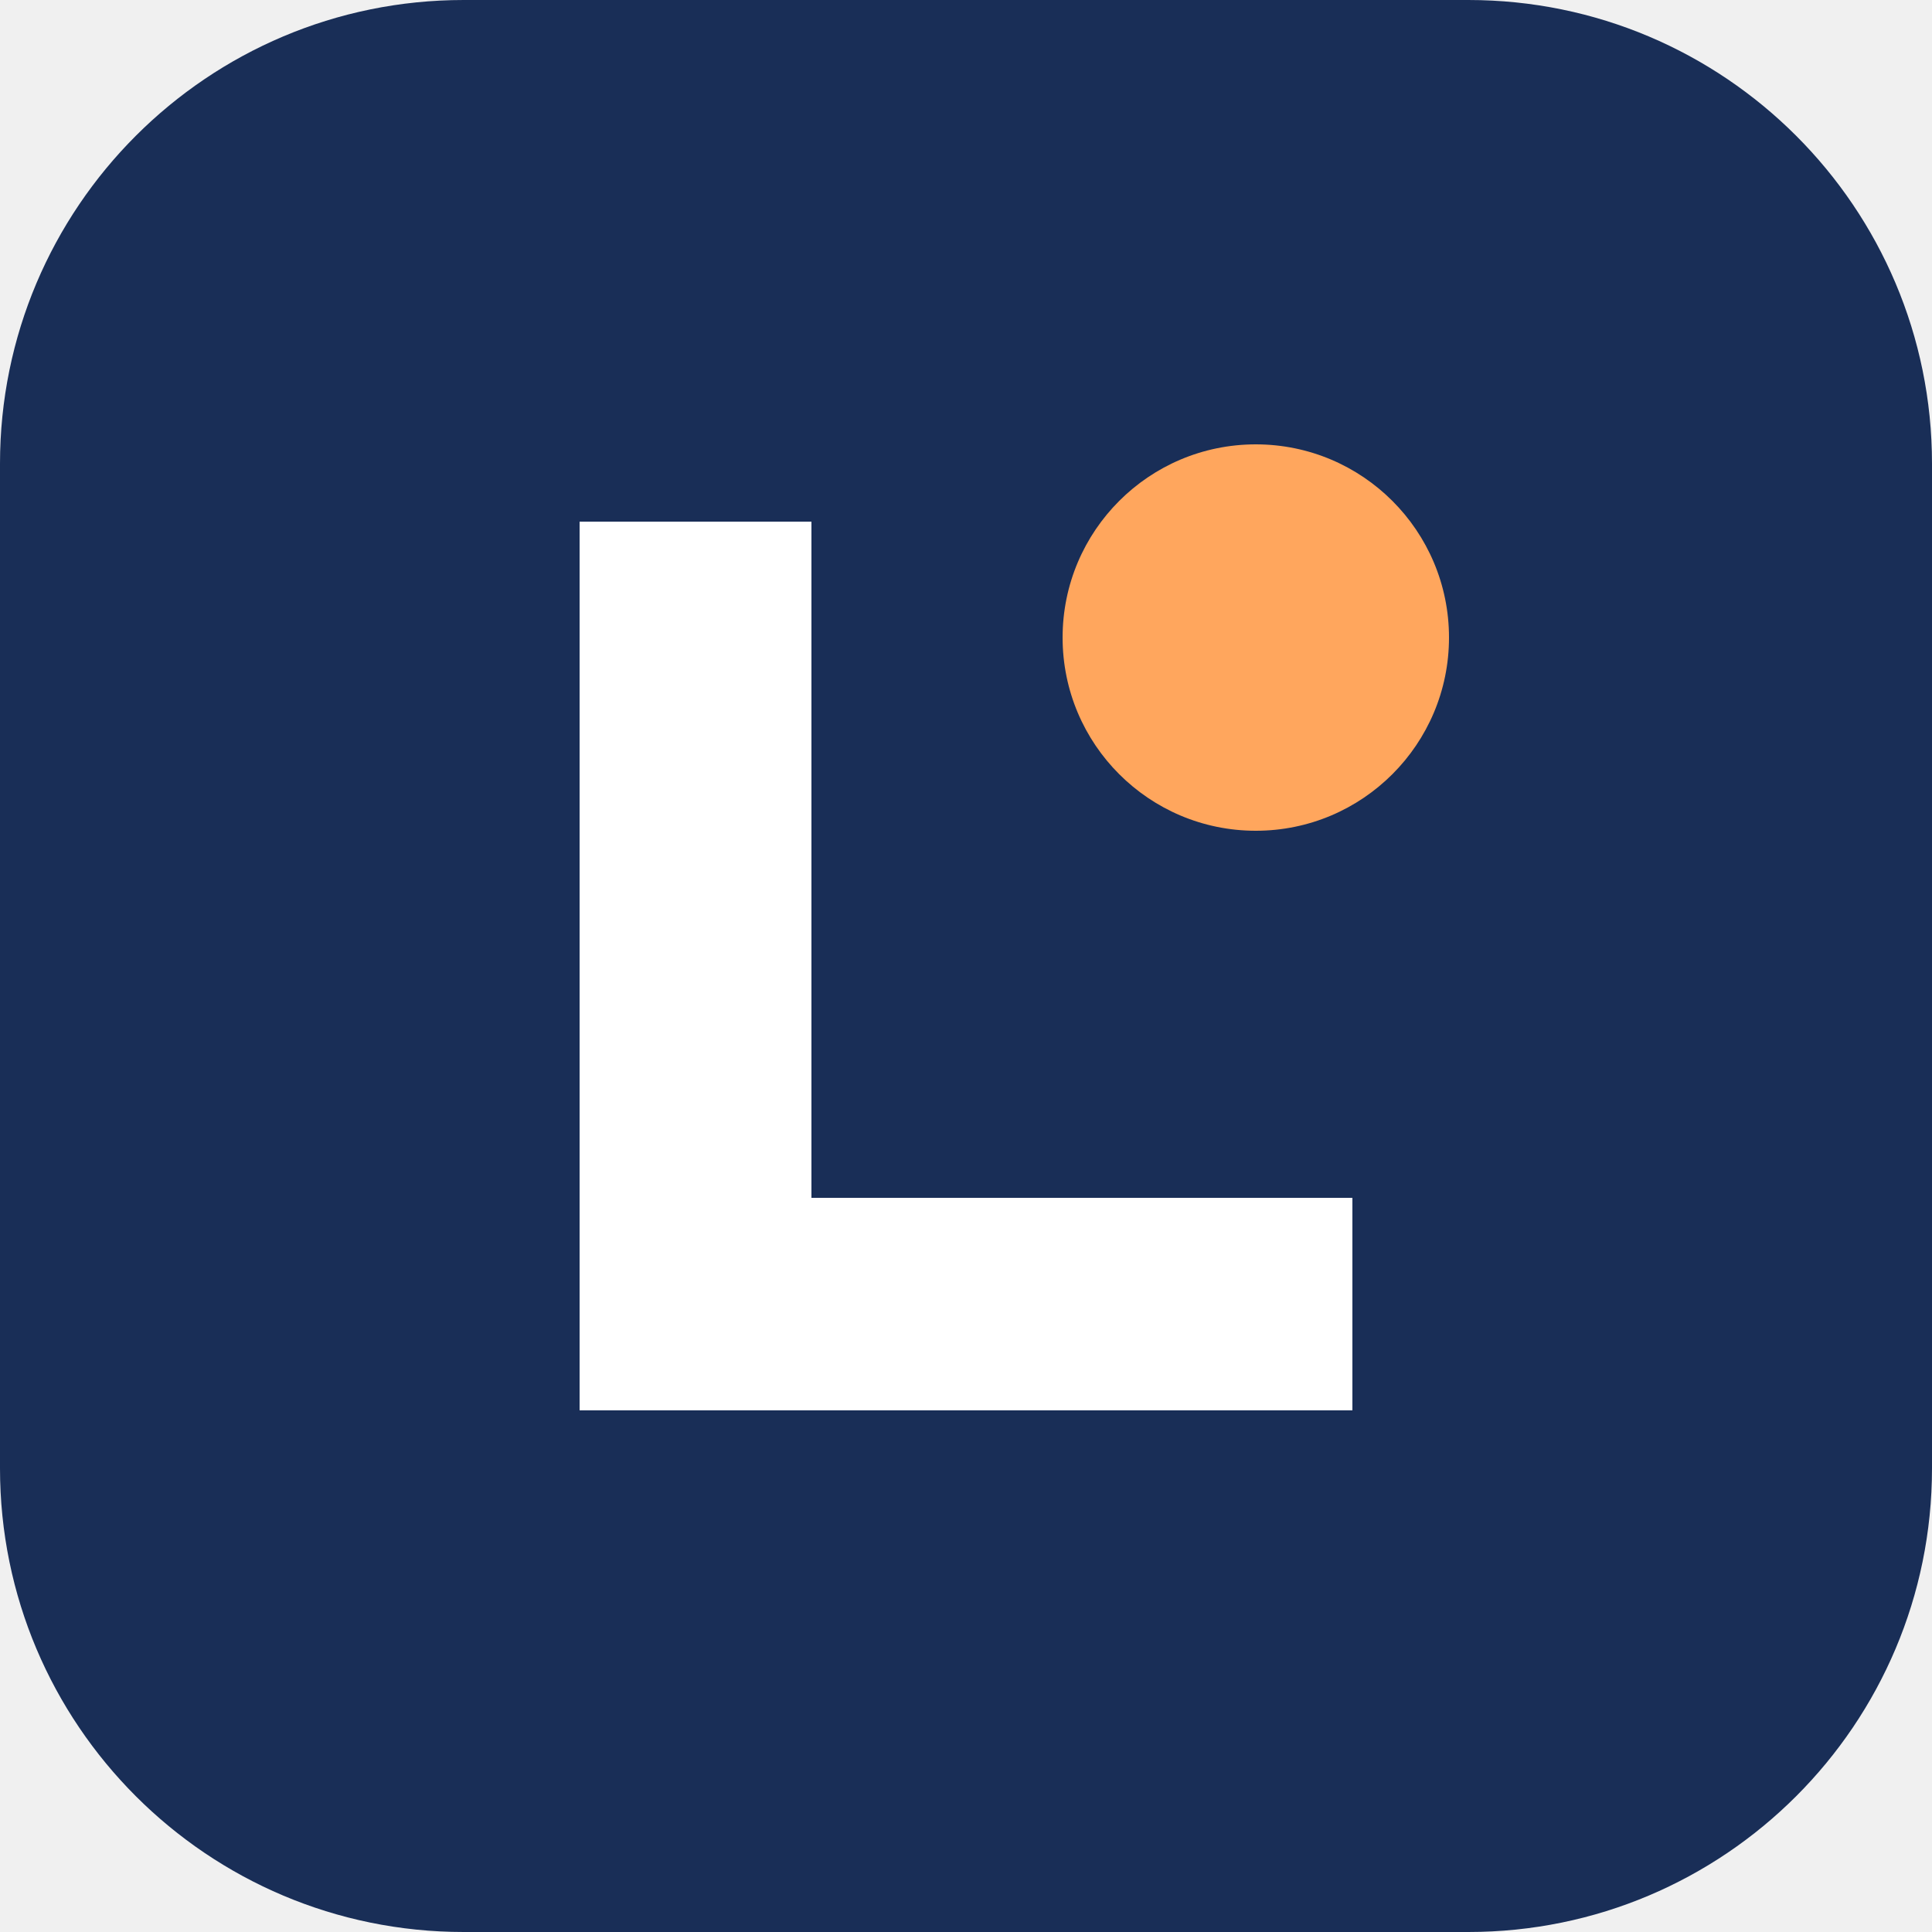
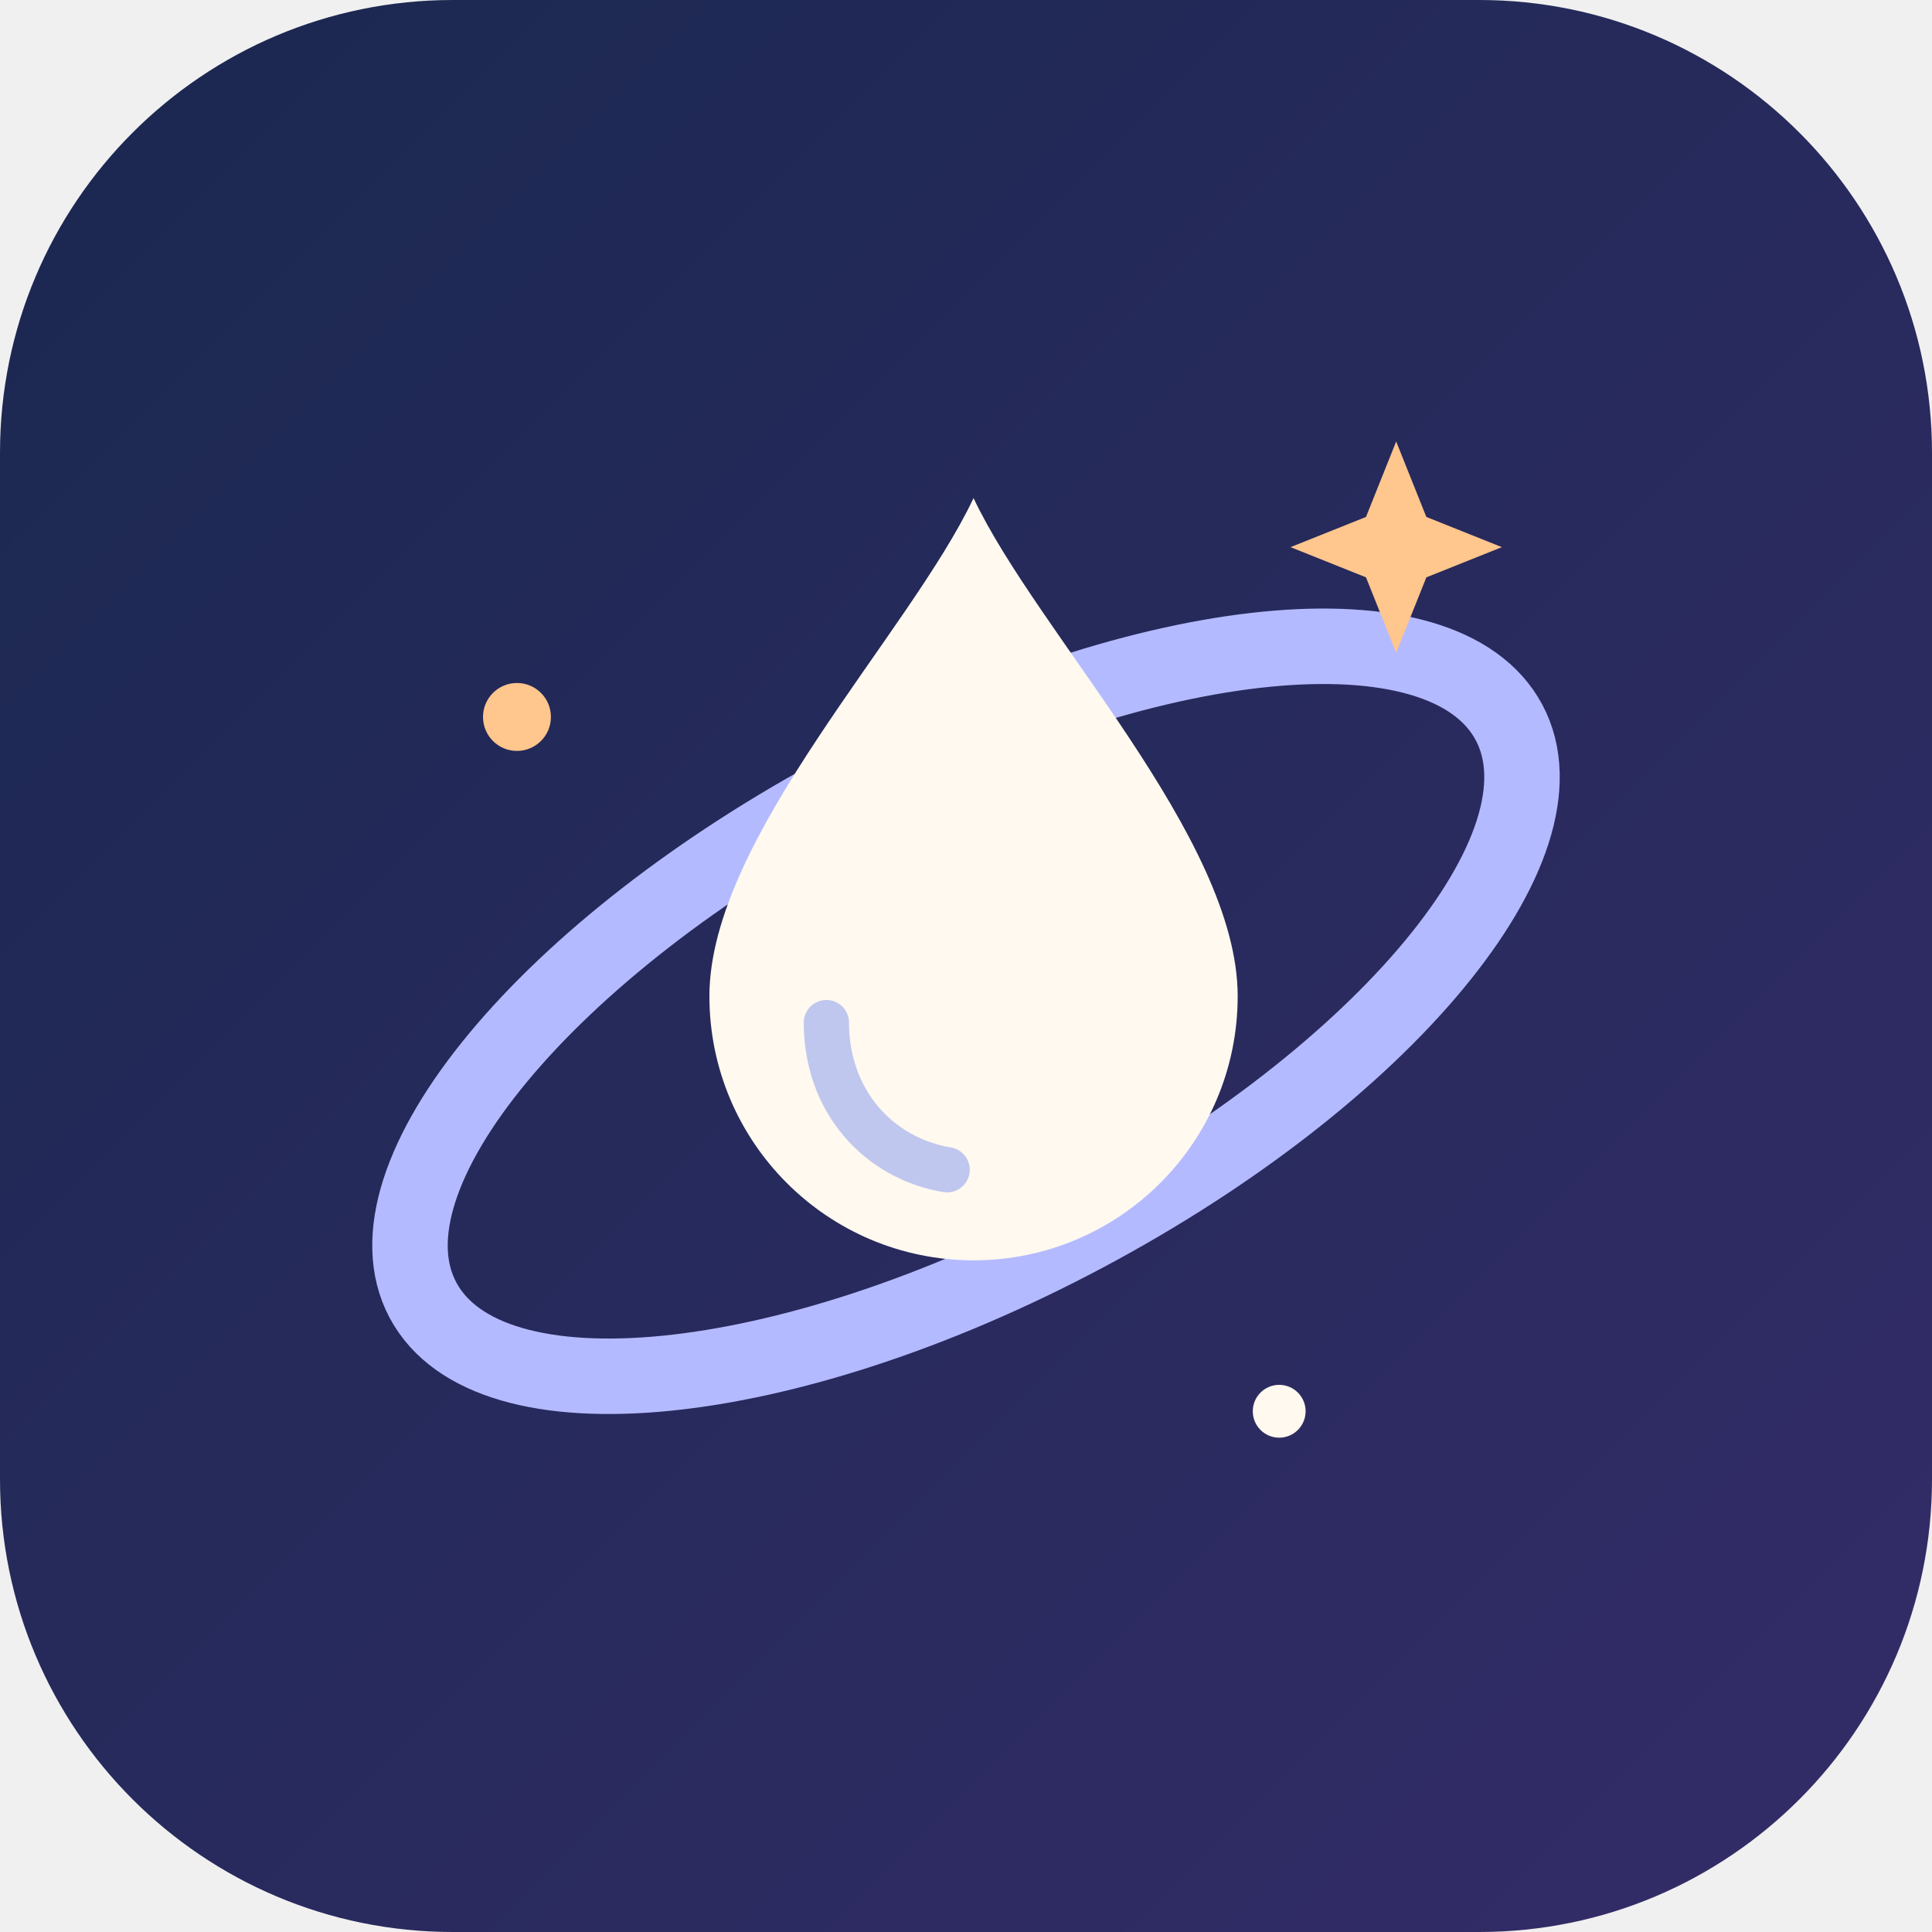
- <svg xmlns="http://www.w3.org/2000/svg" viewBox="0 0 100 100">
-   <rect width="100" height="100" rx="24" fill="#192e57" />
-   <path d="M30 27v46h40V62H42V27Z" fill="#fff" />
-   <circle cx="65" cy="33" r="10" fill="#ffa65d" />
+ <svg xmlns="http://www.w3.org/2000/svg" viewBox="0 0 512 512">
+   <defs>
+     <linearGradient id="night" x2="1" y2="1">
+       <stop stop-color="#1a2850" />
+       <stop offset="1" stop-color="#342c68" />
+     </linearGradient>
+   </defs>
+   <rect width="512" height="512" rx="120" fill="url(#night)" />
+   <ellipse cx="256" cy="268" rx="163" ry="67" transform="rotate(-28 256 268)" fill="none" stroke="#b4baff" stroke-width="20" />
+   <path d="M258 132c-17 36-70 90-70 132a70 70 0 0 0 140 0c0-42-53-96-70-132Z" fill="#fff9ef" />
+   <path d="M219 271c0 21 14 36 32 39" fill="none" stroke="#c0c7ee" stroke-width="12" stroke-linecap="round" />
+   <path d="m370 117 8 20 20 8-20 8-8 20-8-20-20-8 20-8Z" fill="#ffc68d" />
+   <circle cx="137" cy="190" r="9" fill="#ffc68d" />
+   <circle cx="339" cy="374" r="7" fill="#fff9ef" />
</svg>
